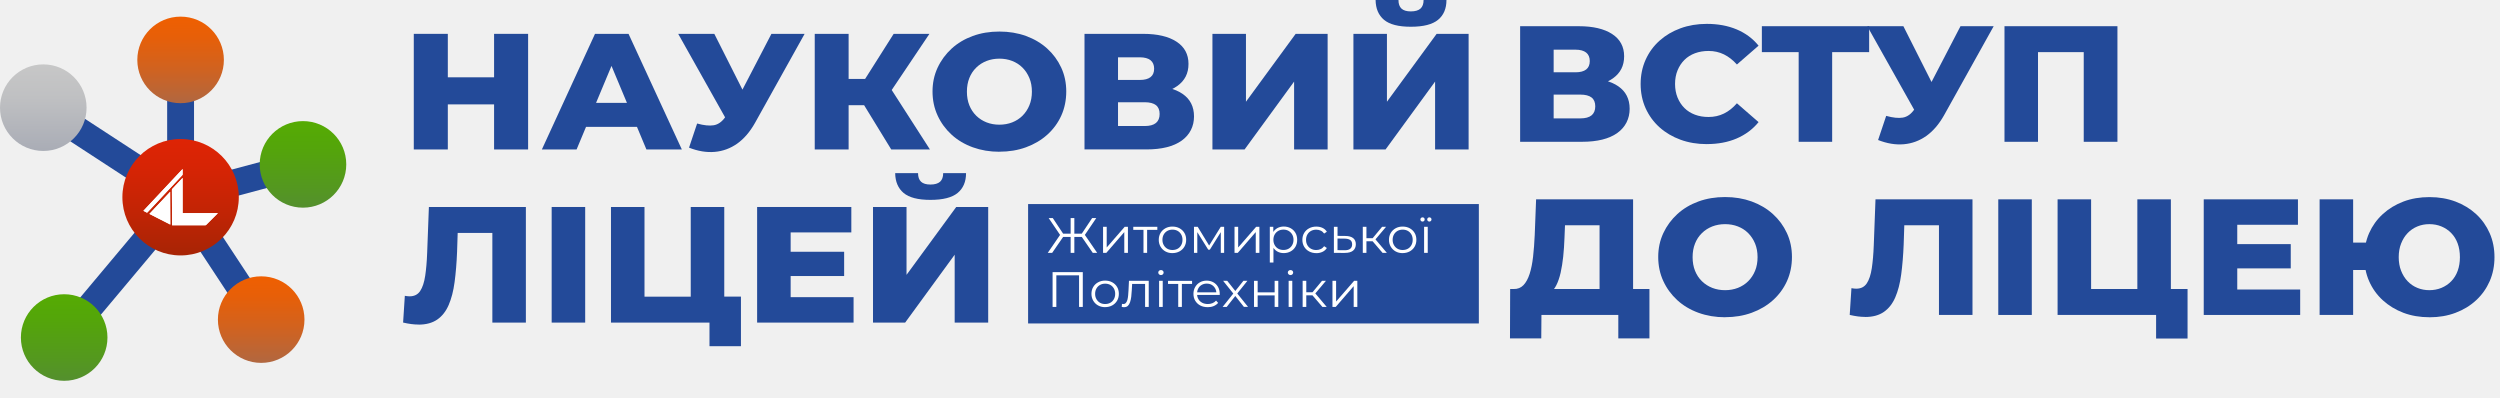
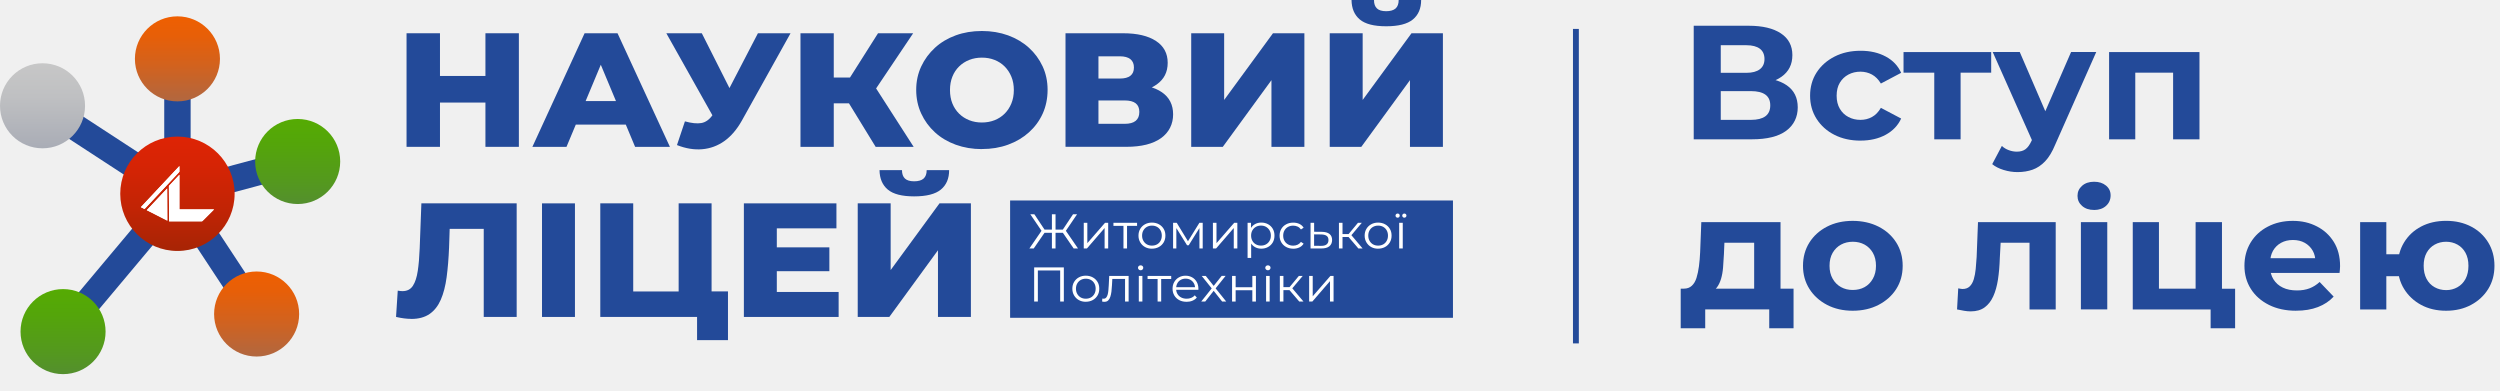
- <svg xmlns="http://www.w3.org/2000/svg" xmlns:xlink="http://www.w3.org/1999/xlink" id="Layer_1" data-name="Layer 1" viewBox="0 0 837.51 133.13">
+ <svg xmlns="http://www.w3.org/2000/svg" xmlns:xlink="http://www.w3.org/1999/xlink" id="Layer_1" data-name="Layer 1" viewBox="0 0 852.43 133.13">
  <defs>
    <style>
      .cls-1 {
        fill: #234a99;
      }

      .cls-1, .cls-2, .cls-3, .cls-4, .cls-5, .cls-6, .cls-7, .cls-8 {
        stroke-width: 0px;
      }

      .cls-2 {
        fill: url(#linear-gradient);
      }

      .cls-3 {
        fill: url(#linear-gradient-6);
      }

      .cls-9 {
        fill: none;
+         stroke-width: 9px;
+       }
+ 
+       .cls-9, .cls-10 {
        stroke: #234a99;
        stroke-miterlimit: 10;
-         stroke-width: 9px;
      }

      .cls-4 {
        fill: url(#linear-gradient-5);
      }

      .cls-5 {
        fill: #fff;
      }

      .cls-6 {
        fill: url(#linear-gradient-2);
      }

      .cls-7 {
        fill: url(#linear-gradient-3);
+       }
+ 
+       .cls-10 {
+         stroke-width: 2px;
      }

      .cls-8 {
        fill: url(#linear-gradient-4);
      }
    </style>
    <linearGradient id="linear-gradient" x1="60.5" y1="5.57" x2="60.5" y2="34.57" gradientUnits="userSpaceOnUse">
      <stop offset="0" stop-color="#ef5f01" />
      <stop offset=".23" stop-color="#e75f08" />
      <stop offset=".58" stop-color="#d2621e" />
      <stop offset="1" stop-color="#b16740" />
    </linearGradient>
    <linearGradient id="linear-gradient-2" x1="101.5" y1="40.57" x2="101.5" y2="69.57" gradientUnits="userSpaceOnUse">
      <stop offset="0" stop-color="#55ab03" />
      <stop offset=".3" stop-color="#54a50a" />
      <stop offset=".76" stop-color="#54981f" />
      <stop offset="1" stop-color="#548f2e" />
    </linearGradient>
    <linearGradient id="linear-gradient-3" x1="87.5" y1="92.57" x2="87.5" y2="121.57" xlink:href="#linear-gradient" />
    <linearGradient id="linear-gradient-4" x1="21.5" y1="98.57" x2="21.5" y2="127.57" xlink:href="#linear-gradient-2" />
    <linearGradient id="linear-gradient-5" x1="14.5" y1="21.57" x2="14.5" y2="50.57" gradientUnits="userSpaceOnUse">
      <stop offset="0" stop-color="#c7c7c7" />
      <stop offset=".39" stop-color="#bfc0c2" />
      <stop offset=".98" stop-color="#aaadb6" />
      <stop offset="1" stop-color="#a9adb6" />
    </linearGradient>
    <linearGradient id="linear-gradient-6" x1="60.5" y1="46.57" x2="60.5" y2="85.57" gradientUnits="userSpaceOnUse">
      <stop offset="0" stop-color="#de2405" />
      <stop offset=".25" stop-color="#d62405" />
      <stop offset=".64" stop-color="#c12405" />
      <stop offset="1" stop-color="#a72405" />
    </linearGradient>
  </defs>
  <g>
    <g>
      <path class="cls-1" d="m138.62,50.07V11.34h11.4v38.73h-11.4Zm10.54-15.1v-9.07h17.16v9.07h-17.16Zm16.36,15.1V11.34h11.4v38.73h-11.4Z" />
      <path class="cls-1" d="m181.53,50.07l17.8-38.73h11.23l17.86,38.73h-11.87l-13.94-33.36h4.49l-13.94,33.36h-11.63Zm9.73-7.58l2.94-8.02h19.7l2.94,8.02h-25.57Z" />
      <path class="cls-1" d="m245.69,44.26l-18.49-32.92h12.1l12.67,25.12-6.28,7.8Zm-14.86,5.2l2.71-8.08c2.27.63,4.12.82,5.56.58,1.44-.24,2.72-1.13,3.83-2.68l1.96-2.82,1.04-1.05,12.5-24.07h11.12l-16.65,29.88c-1.69,2.99-3.67,5.28-5.93,6.89-2.27,1.6-4.77,2.53-7.52,2.77-2.75.24-5.62-.23-8.61-1.41Z" />
      <path class="cls-1" d="m272.94,50.07V11.34h11.35v38.73h-11.35Zm8.06-14.83v-8.8h14.69v8.8h-14.69Zm16.53-3.32l-10.48-1.11,12.33-19.47h11.98l-13.82,20.58Zm1.04,18.15l-11.29-18.42,9.1-5.15,15.15,23.57h-12.96Z" />
      <path class="cls-1" d="m334.8,50.84c-3.19,0-6.15-.5-8.9-1.49-2.75-1-5.12-2.41-7.11-4.23-2-1.83-3.56-3.96-4.69-6.42-1.13-2.45-1.7-5.14-1.7-8.05s.57-5.53,1.7-7.97c1.13-2.43,2.7-4.56,4.69-6.39,2-1.83,4.36-3.24,7.08-4.23,2.73-1,5.7-1.49,8.93-1.49s6.2.5,8.93,1.49c2.73,1,5.09,2.4,7.08,4.2,2,1.81,3.56,3.93,4.69,6.36,1.13,2.43,1.7,5.11,1.7,8.02s-.56,5.65-1.67,8.1c-1.11,2.45-2.68,4.58-4.69,6.39-2.02,1.81-4.39,3.21-7.11,4.2-2.73,1-5.7,1.49-8.93,1.49Zm0-9.07c1.54,0,2.97-.26,4.29-.77,1.32-.52,2.48-1.26,3.46-2.24.98-.98,1.75-2.14,2.3-3.49.56-1.35.84-2.87.84-4.56s-.28-3.22-.84-4.56c-.56-1.35-1.32-2.51-2.3-3.49-.98-.98-2.13-1.72-3.46-2.24-1.32-.52-2.76-.77-4.29-.77s-2.97.26-4.29.77c-1.32.52-2.49,1.26-3.48,2.24-1,.98-1.77,2.14-2.3,3.49-.54,1.35-.81,2.87-.81,4.56s.27,3.22.81,4.56c.54,1.35,1.31,2.51,2.3,3.49,1,.98,2.16,1.72,3.48,2.24,1.33.52,2.75.77,4.29.77Z" />
      <path class="cls-1" d="m363.31,50.07V11.34h19.64c4.8,0,8.53.88,11.2,2.63,2.67,1.75,4,4.23,4,7.44s-1.25,5.6-3.74,7.39c-2.5,1.79-5.82,2.68-9.96,2.68l1.09-2.66c4.53,0,8.07.88,10.63,2.63,2.55,1.75,3.83,4.27,3.83,7.55s-1.37,6.13-4.12,8.1c-2.75,1.97-6.69,2.96-11.84,2.96h-20.74Zm11.23-23.29h7.32c1.57,0,2.76-.31,3.57-.94.81-.63,1.21-1.57,1.21-2.82s-.4-2.2-1.21-2.85c-.81-.64-2-.97-3.57-.97h-7.32v7.58Zm0,15.44h8.93c1.69,0,2.95-.34,3.77-1.02.83-.68,1.24-1.69,1.24-3.02s-.41-2.31-1.24-2.96c-.83-.64-2.08-.97-3.77-.97h-8.93v7.97Z" />
      <path class="cls-1" d="m406.17,50.07V11.34h11.23v22.74l16.65-22.74h10.71v38.73h-11.23v-22.74l-16.59,22.74h-10.77Z" />
      <path class="cls-1" d="m453.4,50.07V11.34h11.23v22.74l16.65-22.74h10.71v38.73h-11.23v-22.74l-16.59,22.74h-10.77Zm19.24-41.11c-4.15,0-7.14-.77-8.99-2.32-1.84-1.55-2.78-3.76-2.82-6.64h7.66c0,1.29.34,2.25,1.01,2.88.67.63,1.72.94,3.14.94s2.53-.31,3.23-.94c.69-.63,1.04-1.58,1.04-2.88h7.66c0,2.88-.94,5.09-2.82,6.64-1.88,1.55-4.92,2.32-9.1,2.32Z" />
      <path class="cls-1" d="m140.23,108.73c-.81,0-1.63-.06-2.48-.17-.85-.11-1.75-.28-2.71-.5l.58-8.96c.58.11,1.11.17,1.61.17,1.57,0,2.75-.6,3.54-1.8.79-1.2,1.34-2.89,1.67-5.06.33-2.18.55-4.74.66-7.69l.58-15.38h32.49v38.73h-11.23v-32.42l2.53,2.38h-16.36l2.3-2.54-.29,8.91c-.15,3.73-.43,7.09-.83,10.1-.4,3.01-1.07,5.57-1.99,7.69-.92,2.12-2.2,3.74-3.83,4.87-1.63,1.12-3.71,1.69-6.25,1.69Z" />
      <path class="cls-1" d="m184.81,108.07v-38.73h11.23v38.73h-11.23Z" />
      <path class="cls-1" d="m204.68,108.07v-38.73h11.23v30.04h15.49v-30.04h11.23v38.73h-37.96Zm33,7.91v-10.35l2.42,2.43h-8.7v-8.69h16.82v16.6h-10.54Z" />
      <path class="cls-1" d="m253.64,108.07v-38.73h31.56v8.52h-20.33v21.69h21.08v8.52h-32.31Zm10.43-15.6v-8.13h18.72v8.13h-18.72Z" />
      <path class="cls-1" d="m292.46,108.07v-38.73h11.23v22.74l16.65-22.74h10.71v38.73h-11.23v-22.74l-16.59,22.74h-10.77Zm19.24-41.11c-4.15,0-7.14-.77-8.99-2.32-1.84-1.55-2.78-3.76-2.82-6.64h7.66c0,1.29.34,2.25,1.01,2.88.67.63,1.72.94,3.14.94s2.53-.31,3.23-.94c.69-.63,1.04-1.58,1.04-2.88h7.66c0,2.88-.94,5.09-2.82,6.64-1.88,1.55-4.92,2.32-9.1,2.32Z" />
    </g>
    <rect class="cls-1" x="344.42" y="68.36" width="151" height="40" />
    <g>
      <path class="cls-5" d="m351,84.71l4.4-6.41,1.08.6-4,5.81h-1.48Zm4.35-5.69l-4.04-5.96h1.38l3.82,5.76-1.15.2Zm.26.35v-1.08h3.44v1.08h-3.44Zm3.06,5.34v-11.65h1.24v11.65h-1.24Zm.84-5.34v-1.08h3.44v1.08h-3.44Zm3.7-.35l-1.17-.2,3.83-5.76h1.38l-4.04,5.96Zm2.87,5.69l-4-5.81,1.08-.6,4.4,6.41h-1.48Z" />
      <path class="cls-5" d="m369.53,84.71v-8.74h1.22v6.94l6.03-6.94h1.08v8.74h-1.22v-6.96l-6.02,6.96h-1.1Z" />
      <path class="cls-5" d="m383.07,84.71v-8.02l.31.32h-3.73v-1.03h8.06v1.03h-3.73l.31-.32v8.02h-1.22Z" />
      <path class="cls-5" d="m392.77,84.8c-.88,0-1.67-.19-2.35-.57-.69-.38-1.23-.91-1.63-1.59-.4-.68-.6-1.44-.6-2.3s.2-1.65.6-2.31c.4-.67.95-1.19,1.63-1.56.69-.38,1.47-.57,2.35-.57s1.69.19,2.38.57,1.24.9,1.63,1.56c.4.66.59,1.43.59,2.31s-.2,1.63-.59,2.3c-.4.67-.94,1.2-1.64,1.58-.7.38-1.49.57-2.37.57Zm0-1.05c.65,0,1.23-.14,1.74-.42.5-.28.9-.68,1.19-1.2.29-.52.44-1.11.44-1.79s-.15-1.29-.44-1.8c-.29-.51-.69-.91-1.19-1.19-.5-.28-1.08-.42-1.72-.42s-1.21.14-1.72.42c-.5.28-.91.68-1.2,1.19-.3.51-.45,1.11-.45,1.8s.15,1.27.45,1.79c.3.52.7.92,1.19,1.2.5.28,1.07.42,1.71.42Z" />
      <path class="cls-5" d="m399.99,84.71v-8.74h1.24l4.09,6.71h-.52l4.16-6.71h1.13v8.74h-1.12v-7.39l.22.1-3.88,6.22h-.55l-3.92-6.29.26-.05v7.41h-1.12Z" />
      <path class="cls-5" d="m413.57,84.71v-8.74h1.22v6.94l6.03-6.94h1.08v8.74h-1.22v-6.96l-6.02,6.96h-1.1Z" />
      <path class="cls-5" d="m425.39,87.94v-11.97h1.17v2.63l-.12,1.75.17,1.76v5.83h-1.22Zm4.66-3.15c-.78,0-1.48-.17-2.11-.52-.63-.35-1.13-.85-1.5-1.51-.37-.66-.56-1.47-.56-2.42s.18-1.76.55-2.42c.37-.66.87-1.16,1.5-1.51.63-.34,1.34-.52,2.13-.52.86,0,1.63.19,2.31.56s1.22.89,1.61,1.56c.39.67.58,1.45.58,2.32s-.19,1.66-.58,2.33c-.39.67-.93,1.19-1.61,1.56-.68.38-1.45.57-2.31.57Zm-.09-1.05c.64,0,1.21-.14,1.72-.42.5-.28.9-.68,1.2-1.2.3-.52.45-1.11.45-1.79s-.15-1.27-.45-1.78c-.3-.51-.7-.91-1.2-1.2-.5-.29-1.08-.43-1.72-.43s-1.22.14-1.73.43c-.51.29-.91.69-1.2,1.2s-.44,1.1-.44,1.78.15,1.27.44,1.79c.29.52.69.92,1.2,1.2.51.28,1.09.42,1.73.42Z" />
      <path class="cls-5" d="m440.96,84.8c-.89,0-1.69-.19-2.4-.57-.7-.38-1.26-.91-1.66-1.58-.4-.67-.6-1.44-.6-2.3s.2-1.65.6-2.31c.4-.67.95-1.19,1.66-1.56.7-.38,1.5-.57,2.4-.57.77,0,1.46.14,2.08.43s1.11.72,1.46,1.3l-.91.6c-.31-.44-.69-.77-1.15-.98-.46-.21-.96-.32-1.5-.32-.64,0-1.22.14-1.74.42-.52.28-.92.68-1.22,1.19-.3.51-.45,1.11-.45,1.8s.15,1.29.45,1.8c.3.51.7.91,1.22,1.19.52.28,1.09.42,1.74.42.54,0,1.04-.11,1.5-.32.46-.21.84-.53,1.15-.96l.91.6c-.36.57-.84,1-1.46,1.29-.62.29-1.31.44-2.08.44Z" />
      <path class="cls-5" d="m450.5,84.73l-3.64-.02v-8.74h1.22v3.05l2.66.03c1.13.01,2,.26,2.59.73.59.48.88,1.17.88,2.06s-.32,1.65-.95,2.15c-.64.5-1.56.74-2.76.73Zm-.07-.9c.84.01,1.47-.15,1.9-.49s.64-.83.64-1.49-.21-1.13-.64-1.44-1.06-.46-1.91-.47l-2.35-.03v3.89l2.35.03Z" />
      <path class="cls-5" d="m456.54,84.71v-8.74h1.22v8.74h-1.22Zm.84-3.89v-1.02h2.9v1.02h-2.9Zm3.18-.35l-1.13-.17,3.59-4.33h1.32l-3.78,4.49Zm2.6,4.24l-3.71-4.33,1.01-.58,4.14,4.91h-1.44Z" />
      <path class="cls-5" d="m469.89,84.8c-.88,0-1.67-.19-2.35-.57-.69-.38-1.23-.91-1.63-1.59-.4-.68-.6-1.44-.6-2.3s.2-1.65.6-2.31c.4-.67.95-1.19,1.63-1.56.69-.38,1.47-.57,2.35-.57s1.69.19,2.38.57,1.24.9,1.63,1.56c.4.66.59,1.43.59,2.31s-.2,1.63-.59,2.3c-.4.67-.94,1.2-1.64,1.58-.7.38-1.49.57-2.37.57Zm0-1.05c.65,0,1.23-.14,1.74-.42.5-.28.9-.68,1.19-1.2.29-.52.44-1.11.44-1.79s-.15-1.29-.44-1.8c-.29-.51-.69-.91-1.19-1.19-.5-.28-1.08-.42-1.72-.42s-1.21.14-1.72.42c-.5.28-.91.68-1.2,1.19-.3.51-.45,1.11-.45,1.8s.15,1.27.45,1.79c.3.52.7.92,1.19,1.2.5.28,1.07.42,1.71.42Z" />
      <path class="cls-5" d="m476.56,74.23c-.21,0-.38-.07-.52-.21-.14-.14-.21-.31-.21-.51,0-.19.07-.35.21-.49.14-.14.31-.21.52-.21s.38.07.51.2.2.3.2.5-.07.37-.2.51c-.13.14-.3.21-.51.21Zm.52,10.49v-8.74h1.22v8.74h-1.22Zm1.75-10.49c-.19,0-.36-.07-.5-.21-.14-.14-.21-.31-.21-.51,0-.19.07-.35.21-.49.14-.14.3-.21.5-.21.21,0,.38.07.52.2.14.13.21.3.21.5s-.07.37-.21.51c-.14.14-.31.21-.52.21Z" />
      <path class="cls-5" d="m352.62,102.82v-11.65h10.12v11.65h-1.25v-10.92l.33.33h-8.27l.33-.33v10.92h-1.25Z" />
      <path class="cls-5" d="m370.22,102.9c-.88,0-1.67-.19-2.35-.57-.69-.38-1.23-.91-1.63-1.59-.4-.68-.6-1.44-.6-2.3s.2-1.65.6-2.31c.4-.67.95-1.19,1.63-1.56.69-.38,1.47-.57,2.35-.57s1.69.19,2.38.57,1.24.9,1.63,1.56c.4.66.59,1.43.59,2.31s-.2,1.63-.59,2.3c-.4.67-.94,1.2-1.64,1.58-.7.38-1.49.57-2.37.57Zm0-1.05c.65,0,1.23-.14,1.74-.42.5-.28.9-.68,1.19-1.2.29-.52.44-1.11.44-1.79s-.15-1.29-.44-1.8c-.29-.51-.69-.91-1.19-1.19-.5-.28-1.08-.42-1.72-.42s-1.21.14-1.72.42c-.5.28-.91.68-1.2,1.19-.3.51-.45,1.11-.45,1.8s.15,1.27.45,1.79c.3.52.7.92,1.19,1.2.5.28,1.07.42,1.71.42Z" />
      <path class="cls-5" d="m376.66,102.92c-.14,0-.28-.01-.42-.03-.14-.02-.3-.05-.46-.08l.09-1.02c.08.01.16.02.23.04s.14.02.2.02c.37,0,.66-.13.89-.4s.39-.62.51-1.06.19-.95.24-1.51c.05-.56.09-1.12.12-1.69l.15-3.11h6.62v8.74h-1.22v-8.06l.31.35h-4.92l.29-.37-.14,2.53c-.03.75-.09,1.48-.18,2.16s-.22,1.29-.4,1.81-.42.93-.73,1.22c-.31.29-.7.44-1.19.44Z" />
      <path class="cls-5" d="m388.92,92.15c-.25,0-.46-.08-.64-.25s-.26-.37-.26-.6.09-.43.26-.59c.17-.16.38-.24.64-.24s.46.08.64.23c.17.16.26.35.26.58s-.08.45-.25.62c-.17.17-.38.25-.64.25Zm-.62,10.67v-8.74h1.22v8.74h-1.22Z" />
      <path class="cls-5" d="m394.71,102.82v-8.02l.31.32h-3.73v-1.03h8.06v1.03h-3.73l.31-.32v8.02h-1.22Z" />
      <path class="cls-5" d="m404.56,102.9c-.94,0-1.77-.19-2.48-.57-.71-.38-1.27-.91-1.67-1.58-.4-.67-.6-1.44-.6-2.3s.19-1.63.58-2.3c.38-.67.91-1.19,1.58-1.57s1.42-.57,2.26-.57,1.6.19,2.26.56c.66.37,1.18.89,1.56,1.56.38.67.57,1.45.57,2.32,0,.06,0,.11,0,.17s0,.12,0,.19h-7.85v-.88h7.2l-.48.35c0-.63-.14-1.2-.42-1.69s-.66-.88-1.14-1.16c-.48-.28-1.04-.42-1.67-.42s-1.17.14-1.67.42-.88.67-1.15,1.17c-.27.5-.41,1.07-.41,1.71v.18c0,.67.15,1.25.46,1.76.3.5.73.9,1.27,1.18.54.28,1.17.42,1.86.42.55,0,1.06-.09,1.54-.28.48-.19.89-.48,1.23-.87l.69.77c-.4.47-.9.82-1.5,1.07s-1.26.37-1.98.37Z" />
      <path class="cls-5" d="m409.58,102.82l3.82-4.79-.02.58-3.63-4.53h1.38l2.97,3.74-.52-.02,2.97-3.73h1.34l-3.66,4.58.02-.63,3.85,4.79h-1.39l-3.15-3.99.48.07-3.09,3.93h-1.38Z" />
      <path class="cls-5" d="m420.1,102.82v-8.74h1.22v3.86h5.69v-3.86h1.22v8.74h-1.22v-3.86h-5.69v3.86h-1.22Z" />
      <path class="cls-5" d="m432.32,92.15c-.25,0-.46-.08-.64-.25s-.26-.37-.26-.6.09-.43.26-.59c.17-.16.38-.24.64-.24s.46.08.64.23c.17.16.26.35.26.58s-.08.45-.25.62c-.17.17-.38.25-.64.25Zm-.62,10.67v-8.74h1.22v8.74h-1.22Z" />
      <path class="cls-5" d="m436.39,102.82v-8.74h1.22v8.74h-1.22Zm.84-3.89v-1.02h2.9v1.02h-2.9Zm3.18-.35l-1.13-.17,3.59-4.33h1.32l-3.78,4.49Zm2.6,4.24l-3.71-4.33,1.01-.58,4.14,4.91h-1.44Z" />
      <path class="cls-5" d="m446.38,102.82v-8.74h1.22v6.94l6.03-6.94h1.08v8.74h-1.22v-6.96l-6.02,6.96h-1.1Z" />
    </g>
  </g>
  <g>
-     <path class="cls-1" d="m509.25,47.51V8.78h19.64c4.8,0,8.53.88,11.2,2.63,2.67,1.75,4,4.23,4,7.44s-1.25,5.6-3.74,7.39c-2.5,1.79-5.82,2.68-9.96,2.68l1.09-2.66c4.53,0,8.07.88,10.63,2.63,2.55,1.75,3.83,4.27,3.83,7.55s-1.37,6.13-4.12,8.1c-2.75,1.97-6.69,2.96-11.84,2.96h-20.74Zm11.23-23.29h7.32c1.57,0,2.76-.31,3.57-.94.81-.63,1.21-1.57,1.21-2.82s-.4-2.2-1.21-2.85c-.81-.64-2-.97-3.57-.97h-7.32v7.58Zm0,15.44h8.93c1.69,0,2.95-.34,3.77-1.02.83-.68,1.24-1.69,1.24-3.02s-.41-2.31-1.24-2.96c-.83-.64-2.08-.97-3.77-.97h-8.93v7.97Z" />
-     <path class="cls-1" d="m571.8,48.28c-3.19,0-6.13-.49-8.81-1.47-2.69-.98-5.03-2.36-7.03-4.15-2-1.79-3.55-3.92-4.67-6.39-1.11-2.47-1.67-5.18-1.67-8.13s.56-5.66,1.67-8.13c1.11-2.47,2.67-4.6,4.67-6.39,2-1.79,4.34-3.17,7.03-4.15,2.69-.98,5.62-1.47,8.81-1.47,3.72,0,7.06.62,9.99,1.85,2.94,1.24,5.39,3.05,7.34,5.45l-7.26,6.31c-1.31-1.47-2.75-2.6-4.32-3.38-1.58-.77-3.3-1.16-5.18-1.16-1.65,0-3.17.26-4.55.77-1.38.52-2.56,1.26-3.54,2.24-.98.98-1.75,2.15-2.3,3.51-.56,1.36-.83,2.88-.83,4.54s.28,3.17.83,4.54c.56,1.37,1.33,2.54,2.3,3.51.98.98,2.16,1.72,3.54,2.24,1.38.52,2.9.77,4.55.77,1.88,0,3.61-.39,5.18-1.16,1.57-.77,3.01-1.92,4.32-3.43l7.26,6.31c-1.96,2.4-4.41,4.22-7.34,5.48s-6.27,1.88-9.99,1.88Z" />
-     <path class="cls-1" d="m602.56,47.51V15.03l2.53,2.43h-14.86v-8.69h35.94v8.69h-14.92l2.53-2.43v32.48h-11.23Z" />
-     <path class="cls-1" d="m644.03,41.7l-18.49-32.92h12.1l12.67,25.12-6.28,7.8Zm-14.86,5.2l2.71-8.08c2.27.63,4.12.82,5.56.58,1.44-.24,2.72-1.13,3.83-2.68l1.96-2.82,1.04-1.05,12.5-24.07h11.12l-16.65,29.88c-1.69,2.99-3.67,5.28-5.93,6.89-2.27,1.6-4.77,2.53-7.52,2.77-2.75.24-5.62-.23-8.61-1.41Z" />
-     <path class="cls-1" d="m671.51,47.51V8.78h37.84v38.73h-11.29V15.09l2.53,2.38h-20.33l2.48-2.38v32.42h-11.23Z" />
-     <path class="cls-1" d="m505.85,113.36l.06-16.54h46.66v16.54h-10.43v-7.86h-25.75l-.06,7.86h-10.48Zm13.31-15.16l-12.1-1.38c1.34.04,2.45-.4,3.31-1.3.86-.9,1.55-2.17,2.07-3.79.52-1.62.9-3.54,1.15-5.75.25-2.21.43-4.63.55-7.25l.46-11.95h32.49v33.97h-11.23v-25.28h-11.58l-.17,4.2c-.08,2.25-.22,4.35-.43,6.31-.21,1.96-.5,3.74-.86,5.37-.37,1.62-.85,3.02-1.44,4.2-.6,1.18-1.33,2.07-2.22,2.66Z" />
-     <path class="cls-1" d="m577.91,106.28c-3.19,0-6.15-.5-8.9-1.49-2.75-1-5.12-2.41-7.11-4.23-2-1.83-3.56-3.96-4.69-6.42-1.13-2.45-1.7-5.14-1.7-8.05s.57-5.53,1.7-7.97c1.13-2.43,2.7-4.56,4.69-6.39,2-1.83,4.36-3.24,7.08-4.23,2.73-1,5.7-1.49,8.93-1.49s6.2.5,8.93,1.49c2.73,1,5.09,2.4,7.08,4.2,2,1.81,3.56,3.93,4.69,6.36,1.13,2.43,1.7,5.11,1.7,8.02s-.56,5.65-1.67,8.1c-1.11,2.45-2.68,4.58-4.69,6.39-2.02,1.81-4.39,3.21-7.11,4.2-2.73,1-5.7,1.49-8.93,1.49Zm0-9.07c1.54,0,2.97-.26,4.29-.77,1.32-.52,2.48-1.26,3.46-2.24.98-.98,1.75-2.14,2.3-3.49.56-1.35.83-2.87.83-4.56s-.28-3.22-.83-4.56c-.56-1.35-1.33-2.51-2.3-3.49-.98-.98-2.13-1.72-3.46-2.24-1.33-.52-2.76-.77-4.29-.77s-2.97.26-4.29.77c-1.32.52-2.49,1.26-3.48,2.24-1,.98-1.77,2.14-2.3,3.49-.54,1.35-.81,2.87-.81,4.56s.27,3.22.81,4.56c.54,1.35,1.3,2.51,2.3,3.49,1,.98,2.16,1.72,3.48,2.24,1.33.52,2.75.77,4.29.77Z" />
-     <path class="cls-1" d="m624.85,106.17c-.81,0-1.63-.06-2.48-.17-.85-.11-1.75-.28-2.71-.5l.58-8.96c.58.11,1.11.17,1.61.17,1.57,0,2.75-.6,3.54-1.8.79-1.2,1.34-2.89,1.67-5.06.33-2.18.55-4.74.66-7.69l.58-15.38h32.49v38.73h-11.23v-32.42l2.53,2.38h-16.36l2.3-2.54-.29,8.91c-.15,3.73-.43,7.09-.83,10.1-.4,3.01-1.07,5.57-1.99,7.69-.92,2.12-2.2,3.74-3.83,4.87s-3.71,1.69-6.25,1.69Z" />
-     <path class="cls-1" d="m669.43,105.51v-38.73h11.23v38.73h-11.23Z" />
-     <path class="cls-1" d="m689.3,105.51v-38.73h11.23v30.04h15.49v-30.04h11.23v38.73h-37.96Zm33,7.91v-10.35l2.42,2.43h-8.7v-8.69h16.82v16.6h-10.54Z" />
-     <path class="cls-1" d="m738.26,105.51v-38.73h31.56v8.52h-20.33v21.69h21.08v8.52h-32.31Zm10.43-15.6v-8.13h18.72v8.13h-18.72Z" />
-     <path class="cls-1" d="m777.08,105.51v-38.73h11.23v14.5h10.43v9.18h-10.43v15.05h-11.23Zm36.81.77c-3.19,0-6.1-.5-8.73-1.49-2.63-1-4.93-2.4-6.91-4.2-1.98-1.81-3.5-3.94-4.58-6.39-1.08-2.45-1.61-5.15-1.61-8.1s.54-5.59,1.61-8.02c1.08-2.43,2.6-4.55,4.58-6.36,1.98-1.81,4.28-3.21,6.91-4.2,2.63-1,5.54-1.49,8.73-1.49s6.05.5,8.7,1.49c2.65,1,4.95,2.4,6.91,4.2,1.96,1.81,3.47,3.94,4.55,6.39,1.08,2.45,1.61,5.14,1.61,8.05s-.54,5.6-1.61,8.05c-1.08,2.45-2.59,4.58-4.55,6.39-1.96,1.81-4.26,3.21-6.91,4.2-2.65,1-5.55,1.49-8.7,1.49Zm-.06-9.07c1.46,0,2.81-.26,4.06-.77,1.25-.52,2.34-1.25,3.28-2.21.94-.96,1.66-2.12,2.16-3.49.5-1.36.75-2.9.75-4.59s-.25-3.23-.75-4.59c-.5-1.36-1.22-2.53-2.16-3.49-.94-.96-2.04-1.7-3.28-2.21-1.25-.52-2.6-.77-4.06-.77s-2.76.26-4,.77c-1.25.52-2.33,1.25-3.25,2.21-.92.96-1.65,2.12-2.19,3.49-.54,1.36-.81,2.9-.81,4.59s.27,3.23.81,4.59c.54,1.37,1.27,2.53,2.19,3.49.92.96,2.01,1.7,3.25,2.21,1.25.52,2.58.77,4,.77Z" />
+     <path class="cls-1" d="m577.51,47.51V8.78h18.78c4.68,0,8.33.87,10.94,2.6,2.61,1.73,3.92,4.2,3.92,7.41s-1.24,5.63-3.72,7.39c-2.48,1.75-5.73,2.63-9.76,2.63l1.09-2.32c4.49,0,7.99.87,10.48,2.6,2.5,1.73,3.74,4.24,3.74,7.52s-1.32,6.06-3.95,7.99c-2.63,1.94-6.52,2.9-11.66,2.9h-19.87Zm9.22-22.68h8.75c2,0,3.52-.41,4.58-1.22,1.06-.81,1.58-1.97,1.58-3.49s-.53-2.72-1.58-3.51c-1.06-.79-2.58-1.19-4.58-1.19h-8.75v9.41Zm0,16.04h10.31c2.15,0,3.78-.41,4.9-1.22,1.11-.81,1.67-2.05,1.67-3.71s-.56-2.89-1.67-3.68c-1.11-.79-2.75-1.19-4.9-1.19h-10.31v9.79Z" />
+     <path class="cls-1" d="m634.42,47.95c-3.34,0-6.31-.65-8.9-1.96-2.59-1.31-4.63-3.13-6.11-5.45-1.48-2.32-2.22-4.96-2.22-7.91s.74-5.62,2.22-7.91c1.48-2.29,3.51-4.09,6.11-5.42,2.59-1.33,5.56-1.99,8.9-1.99s6.11.66,8.55,1.96c2.44,1.31,4.2,3.16,5.27,5.56l-6.91,3.65c-.85-1.4-1.86-2.42-3.05-3.07-1.19-.64-2.5-.97-3.92-.97-1.5,0-2.86.32-4.09.97-1.23.65-2.21,1.58-2.94,2.79-.73,1.22-1.09,2.69-1.09,4.43s.36,3.22,1.09,4.45c.73,1.24,1.71,2.18,2.94,2.82,1.23.65,2.59.97,4.09.97,1.42,0,2.73-.32,3.92-.97,1.19-.64,2.21-1.69,3.05-3.13l6.91,3.65c-1.08,2.36-2.83,4.2-5.27,5.53-2.44,1.33-5.29,1.99-8.55,1.99Z" />
+     <path class="cls-1" d="m659.53,47.51v-24.67l2.02,1.94h-12.5v-7.03h29.89v7.03h-12.5l2.07-1.94v24.67h-8.99Z" />
+     <path class="cls-1" d="m687.93,58.68c-1.58,0-3.15-.24-4.72-.72-1.58-.48-2.88-1.14-3.92-1.99l3.28-6.2c.69.63,1.49,1.11,2.39,1.44.9.33,1.81.5,2.74.5,1.23,0,2.22-.29,2.97-.86.75-.57,1.43-1.52,2.04-2.85l1.61-3.65.69-.94,11.17-25.67h8.58l-14,31.59c-1,2.43-2.14,4.32-3.43,5.67-1.29,1.35-2.71,2.3-4.26,2.85s-3.27.83-5.15.83Zm5.3-10.01l-13.77-30.93h9.22l10.77,24.95-6.22,5.98Z" />
+     <path class="cls-1" d="m719.14,47.51v-29.76h30.82v29.76h-8.99v-24.62l2.02,1.88h-16.88l1.96-1.88v24.62h-8.93Z" />
+     <path class="cls-1" d="m573.07,111.92v-13.5h38.48v13.5h-8.29v-6.42h-21.83v6.42h-8.35Zm9.91-12.28l-8.81-1.22c1.07,0,1.97-.32,2.68-.97.71-.65,1.25-1.55,1.61-2.71.36-1.16.64-2.49.84-3.98.19-1.49.33-3.07.4-4.73l.4-10.29h27.01v25.89h-8.99v-18.87h-10.14l-.17,3.93c-.08,1.55-.17,3.04-.29,4.48-.11,1.44-.35,2.74-.69,3.9-.35,1.16-.82,2.14-1.41,2.93-.6.79-1.41,1.34-2.45,1.63Z" />
+     <path class="cls-1" d="m631.71,105.95c-3.26,0-6.17-.66-8.73-1.99-2.55-1.33-4.56-3.14-6.02-5.45-1.46-2.3-2.19-4.93-2.19-7.88s.73-5.63,2.19-7.94c1.46-2.3,3.47-4.11,6.02-5.42,2.55-1.31,5.46-1.96,8.73-1.96s6.24.66,8.81,1.96c2.57,1.31,4.59,3.12,6.05,5.42,1.46,2.31,2.19,4.95,2.19,7.94s-.73,5.62-2.19,7.91c-1.46,2.29-3.48,4.09-6.05,5.42-2.57,1.33-5.51,1.99-8.81,1.99Zm0-7.08c1.54,0,2.89-.32,4.06-.97,1.17-.64,2.11-1.59,2.82-2.85.71-1.25,1.07-2.73,1.07-4.43s-.36-3.21-1.07-4.43c-.71-1.22-1.65-2.15-2.82-2.79-1.17-.64-2.51-.97-4-.97s-2.84.32-4.03.97c-1.19.65-2.14,1.58-2.85,2.79-.71,1.22-1.07,2.69-1.07,4.43s.35,3.17,1.07,4.43c.71,1.25,1.66,2.2,2.85,2.85,1.19.65,2.51.97,3.97.97Z" />
+     <path class="cls-1" d="m671.97,106.17c-.69,0-1.42-.06-2.19-.19-.77-.13-1.59-.29-2.48-.47l.4-7.19c.27.04.53.08.78.14.25.06.47.08.66.08,1.04,0,1.86-.29,2.48-.89.61-.59,1.07-1.4,1.38-2.43.31-1.03.53-2.19.66-3.49.13-1.29.24-2.66.32-4.09l.46-11.89h26.5v29.76h-8.93v-24.79l1.96,2.05h-13.65l1.96-2.16-.4,7.41c-.08,2.66-.29,5.09-.63,7.3s-.88,4.12-1.61,5.73c-.73,1.6-1.71,2.86-2.94,3.76-1.23.9-2.8,1.36-4.72,1.36Z" />
+     <path class="cls-1" d="m714.02,71.59c-1.69,0-3.05-.46-4.09-1.38-1.04-.92-1.56-2.06-1.56-3.43s.52-2.51,1.56-3.43c1.04-.92,2.4-1.38,4.09-1.38s3,.43,4.06,1.3c1.06.87,1.58,1.98,1.58,3.35,0,1.44-.52,2.63-1.56,3.57-1.04.94-2.4,1.41-4.09,1.41Zm-4.49,33.91v-29.76h8.99v29.76h-8.99Z" />
+     <path class="cls-1" d="m727.21,105.51v-29.76h8.93v22.68h12.5v-22.68h8.99v29.76h-30.41Zm26.55,6.42v-6.58l2.07.17h-7.2v-7.08h13.48v13.5h-8.35Z" />
+     <path class="cls-1" d="m782.91,105.95c-3.53,0-6.62-.66-9.27-1.99-2.65-1.33-4.7-3.14-6.16-5.45-1.46-2.3-2.19-4.93-2.19-7.88s.7-5.59,2.1-7.91c1.4-2.32,3.36-4.14,5.88-5.45,2.51-1.31,5.35-1.96,8.5-1.96s5.77.63,8.21,1.88c2.44,1.25,4.37,3.02,5.79,5.31,1.42,2.29,2.13,5.03,2.13,8.24,0,.33-.02.71-.06,1.13-.04.42-.08.82-.12,1.19h-25.17v-5.03h20.45l-3.51,1.49c.04-1.55-.27-2.9-.92-4.04-.65-1.14-1.56-2.04-2.71-2.68-1.15-.65-2.5-.97-4.03-.97s-2.89.32-4.06.97c-1.17.65-2.08,1.55-2.74,2.71-.65,1.16-.98,2.54-.98,4.12v1.33c0,1.66.38,3.1,1.15,4.31.77,1.22,1.82,2.15,3.17,2.79,1.34.65,2.96.97,4.84.97,1.61,0,3.04-.24,4.29-.72,1.25-.48,2.39-1.2,3.43-2.16l4.78,4.98c-1.42,1.55-3.21,2.74-5.36,3.57-2.15.83-4.63,1.24-7.43,1.24Z" />
+     <path class="cls-1" d="m804.74,105.51v-29.76h8.93v10.95h9.1v7.47h-9.1v11.34h-8.93Zm29.32.44c-3.23,0-6.07-.66-8.52-1.99-2.46-1.33-4.4-3.14-5.82-5.45-1.42-2.3-2.13-4.93-2.13-7.88s.71-5.64,2.13-7.97c1.42-2.32,3.36-4.13,5.82-5.42,2.46-1.29,5.3-1.94,8.52-1.94s6.02.65,8.5,1.94c2.48,1.29,4.43,3.1,5.85,5.42,1.42,2.32,2.13,4.98,2.13,7.97s-.71,5.62-2.13,7.91c-1.42,2.29-3.37,4.09-5.85,5.42-2.48,1.33-5.31,1.99-8.5,1.99Zm0-7.03c1.42,0,2.72-.33,3.89-1,1.17-.66,2.08-1.61,2.74-2.85.65-1.24.98-2.72.98-4.45s-.34-3.21-1.01-4.43c-.67-1.22-1.58-2.15-2.74-2.79-1.15-.64-2.44-.97-3.86-.97s-2.72.32-3.89.97c-1.17.65-2.09,1.58-2.76,2.79-.67,1.22-1.01,2.69-1.01,4.43s.33,3.22.98,4.45c.65,1.24,1.56,2.19,2.74,2.85,1.17.66,2.49,1,3.95,1Z" />
  </g>
  <g>
    <line class="cls-9" x1="60.5" y1="20.57" x2="60.5" y2="66.57" />
    <polyline class="cls-9" points="87.5 107.07 60.5 66.07 101.5 55.07" />
    <line class="cls-9" x1="21.5" y1="113.07" x2="60.5" y2="66.57" />
    <line class="cls-9" x1="14.5" y1="36.07" x2="60.5" y2="66.07" />
    <circle class="cls-2" cx="60.5" cy="20.07" r="14.5" />
    <circle class="cls-6" cx="101.5" cy="55.07" r="14.5" />
    <circle class="cls-7" cx="87.5" cy="107.07" r="14.5" />
    <circle class="cls-8" cx="21.5" cy="113.07" r="14.5" />
    <circle class="cls-4" cx="14.5" cy="36.07" r="14.5" />
    <circle class="cls-3" cx="60.5" cy="66.07" r="19.5" />
    <g>
      <path class="cls-5" d="m72.98,71.41h-11.81v-11.77s-.04-.02-.05-.03c-.03.04-.05.09-.08.13-1.11,1.19-2.22,2.38-3.34,3.56-.08.08-.11.17-.11.28.02,3.89.04,7.79.06,11.68,0,.06,0,.12,0,.2h.2c3.64,0,7.28,0,10.92,0,.12,0,.2-.03.28-.11,1.26-1.27,2.52-2.53,3.79-3.79.04-.04.07-.07.14-.15Zm-15.98-7.15c-2.33,2.49-4.63,4.94-6.95,7.4,2.34,1.19,4.66,2.37,7,3.57-.02-3.66-.04-7.29-.05-10.97Zm4.17-7.58s-.03-.01-.04-.02c-4.36,4.65-8.72,9.3-13.09,13.97.37.19.73.36,1.07.55.13.07.2.06.3-.05,2.29-2.45,4.59-4.9,6.88-7.35,1.59-1.7,3.18-3.39,4.77-5.09.05-.05.11-.12.11-.18,0-.61,0-1.22,0-1.83Z" />
      <path class="cls-5" d="m72.98,71.41c-.07.07-.1.11-.14.15-1.26,1.26-2.53,2.52-3.79,3.79-.08.08-.17.11-.28.11-3.64,0-7.28,0-10.92,0h-.2c0-.08,0-.14,0-.2-.02-3.89-.04-7.79-.06-11.68,0-.12.03-.2.11-.28,1.12-1.18,2.23-2.37,3.34-3.56.03-.04.05-.08.08-.13.02.01.04.02.05.03v11.77h11.81Z" />
      <path class="cls-5" d="m57,64.26c.02,3.68.04,7.31.05,10.97-2.34-1.2-4.66-2.38-7-3.57,2.31-2.46,4.61-4.91,6.95-7.4Z" />
      <path class="cls-5" d="m61.17,56.68c0,.61,0,1.22,0,1.83,0,.06-.06.13-.11.18-1.59,1.7-3.18,3.39-4.77,5.09-2.3,2.45-4.59,4.9-6.88,7.35-.1.11-.17.12-.3.05-.35-.19-.7-.36-1.07-.55,4.37-4.67,8.73-9.32,13.09-13.97.01,0,.03.01.04.02Z" />
    </g>
  </g>
+   <line class="cls-10" x1="537.34" y1="9.86" x2="537.34" y2="117.09" />
</svg>
